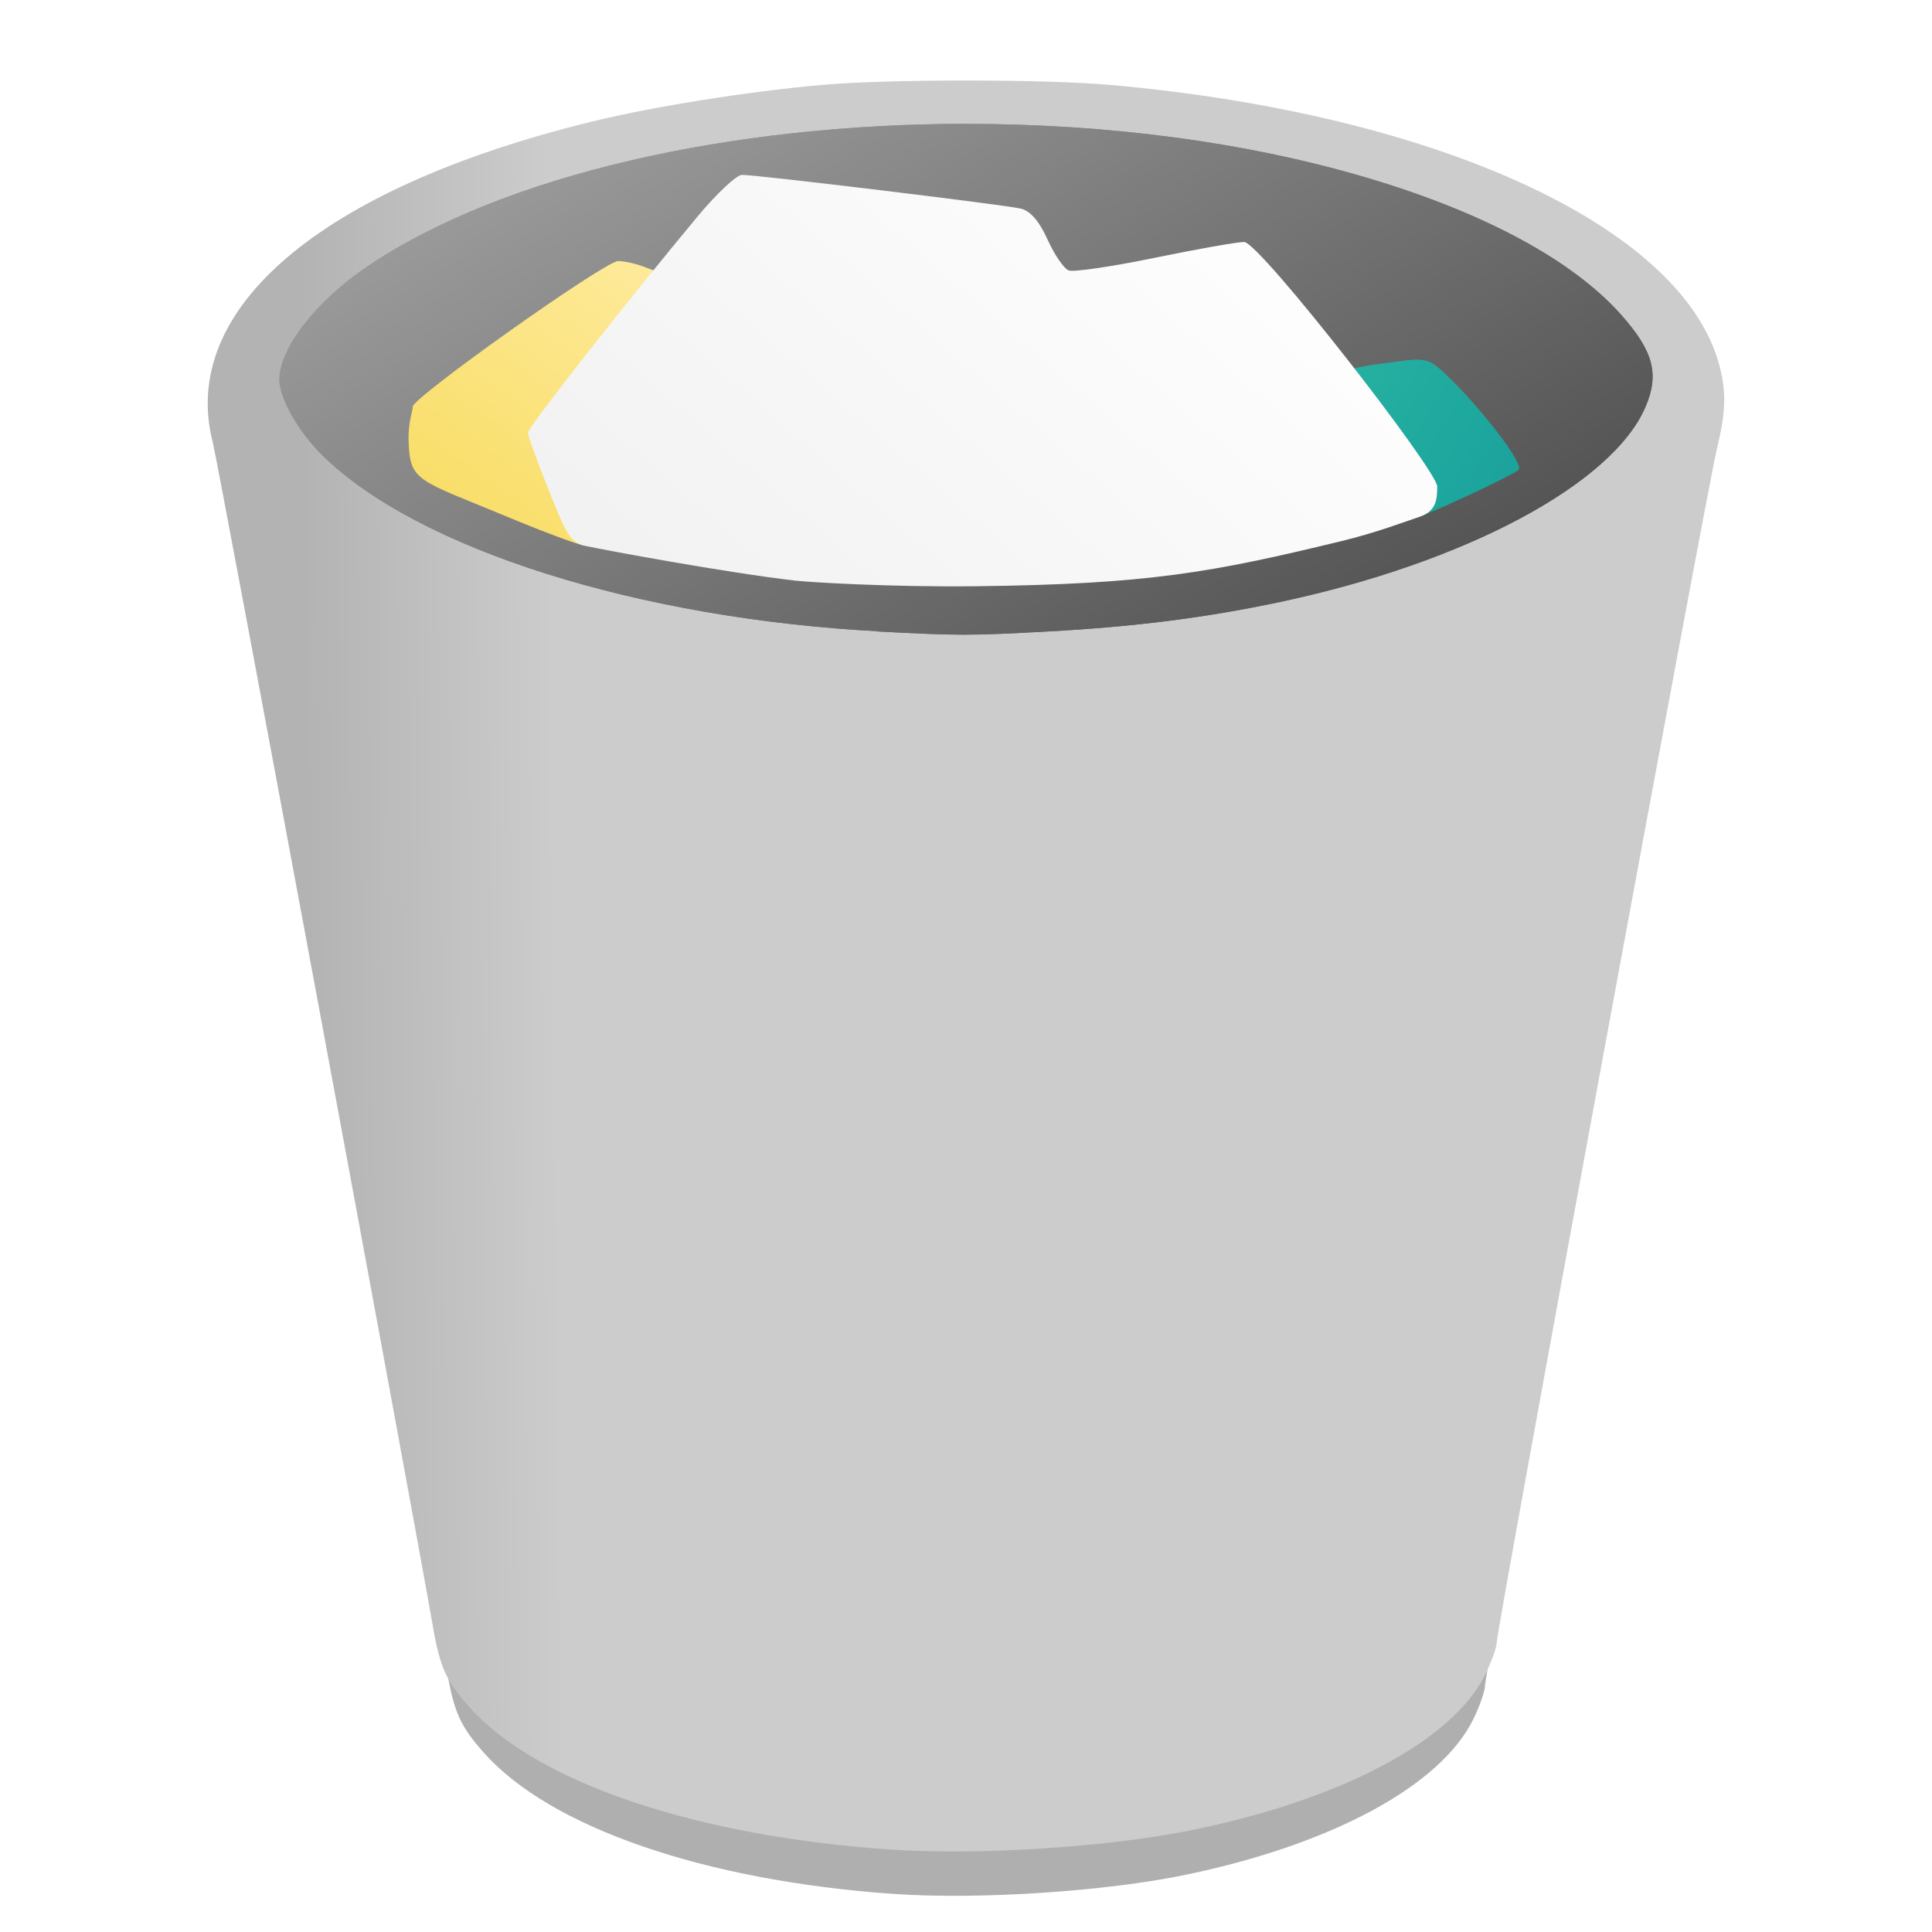
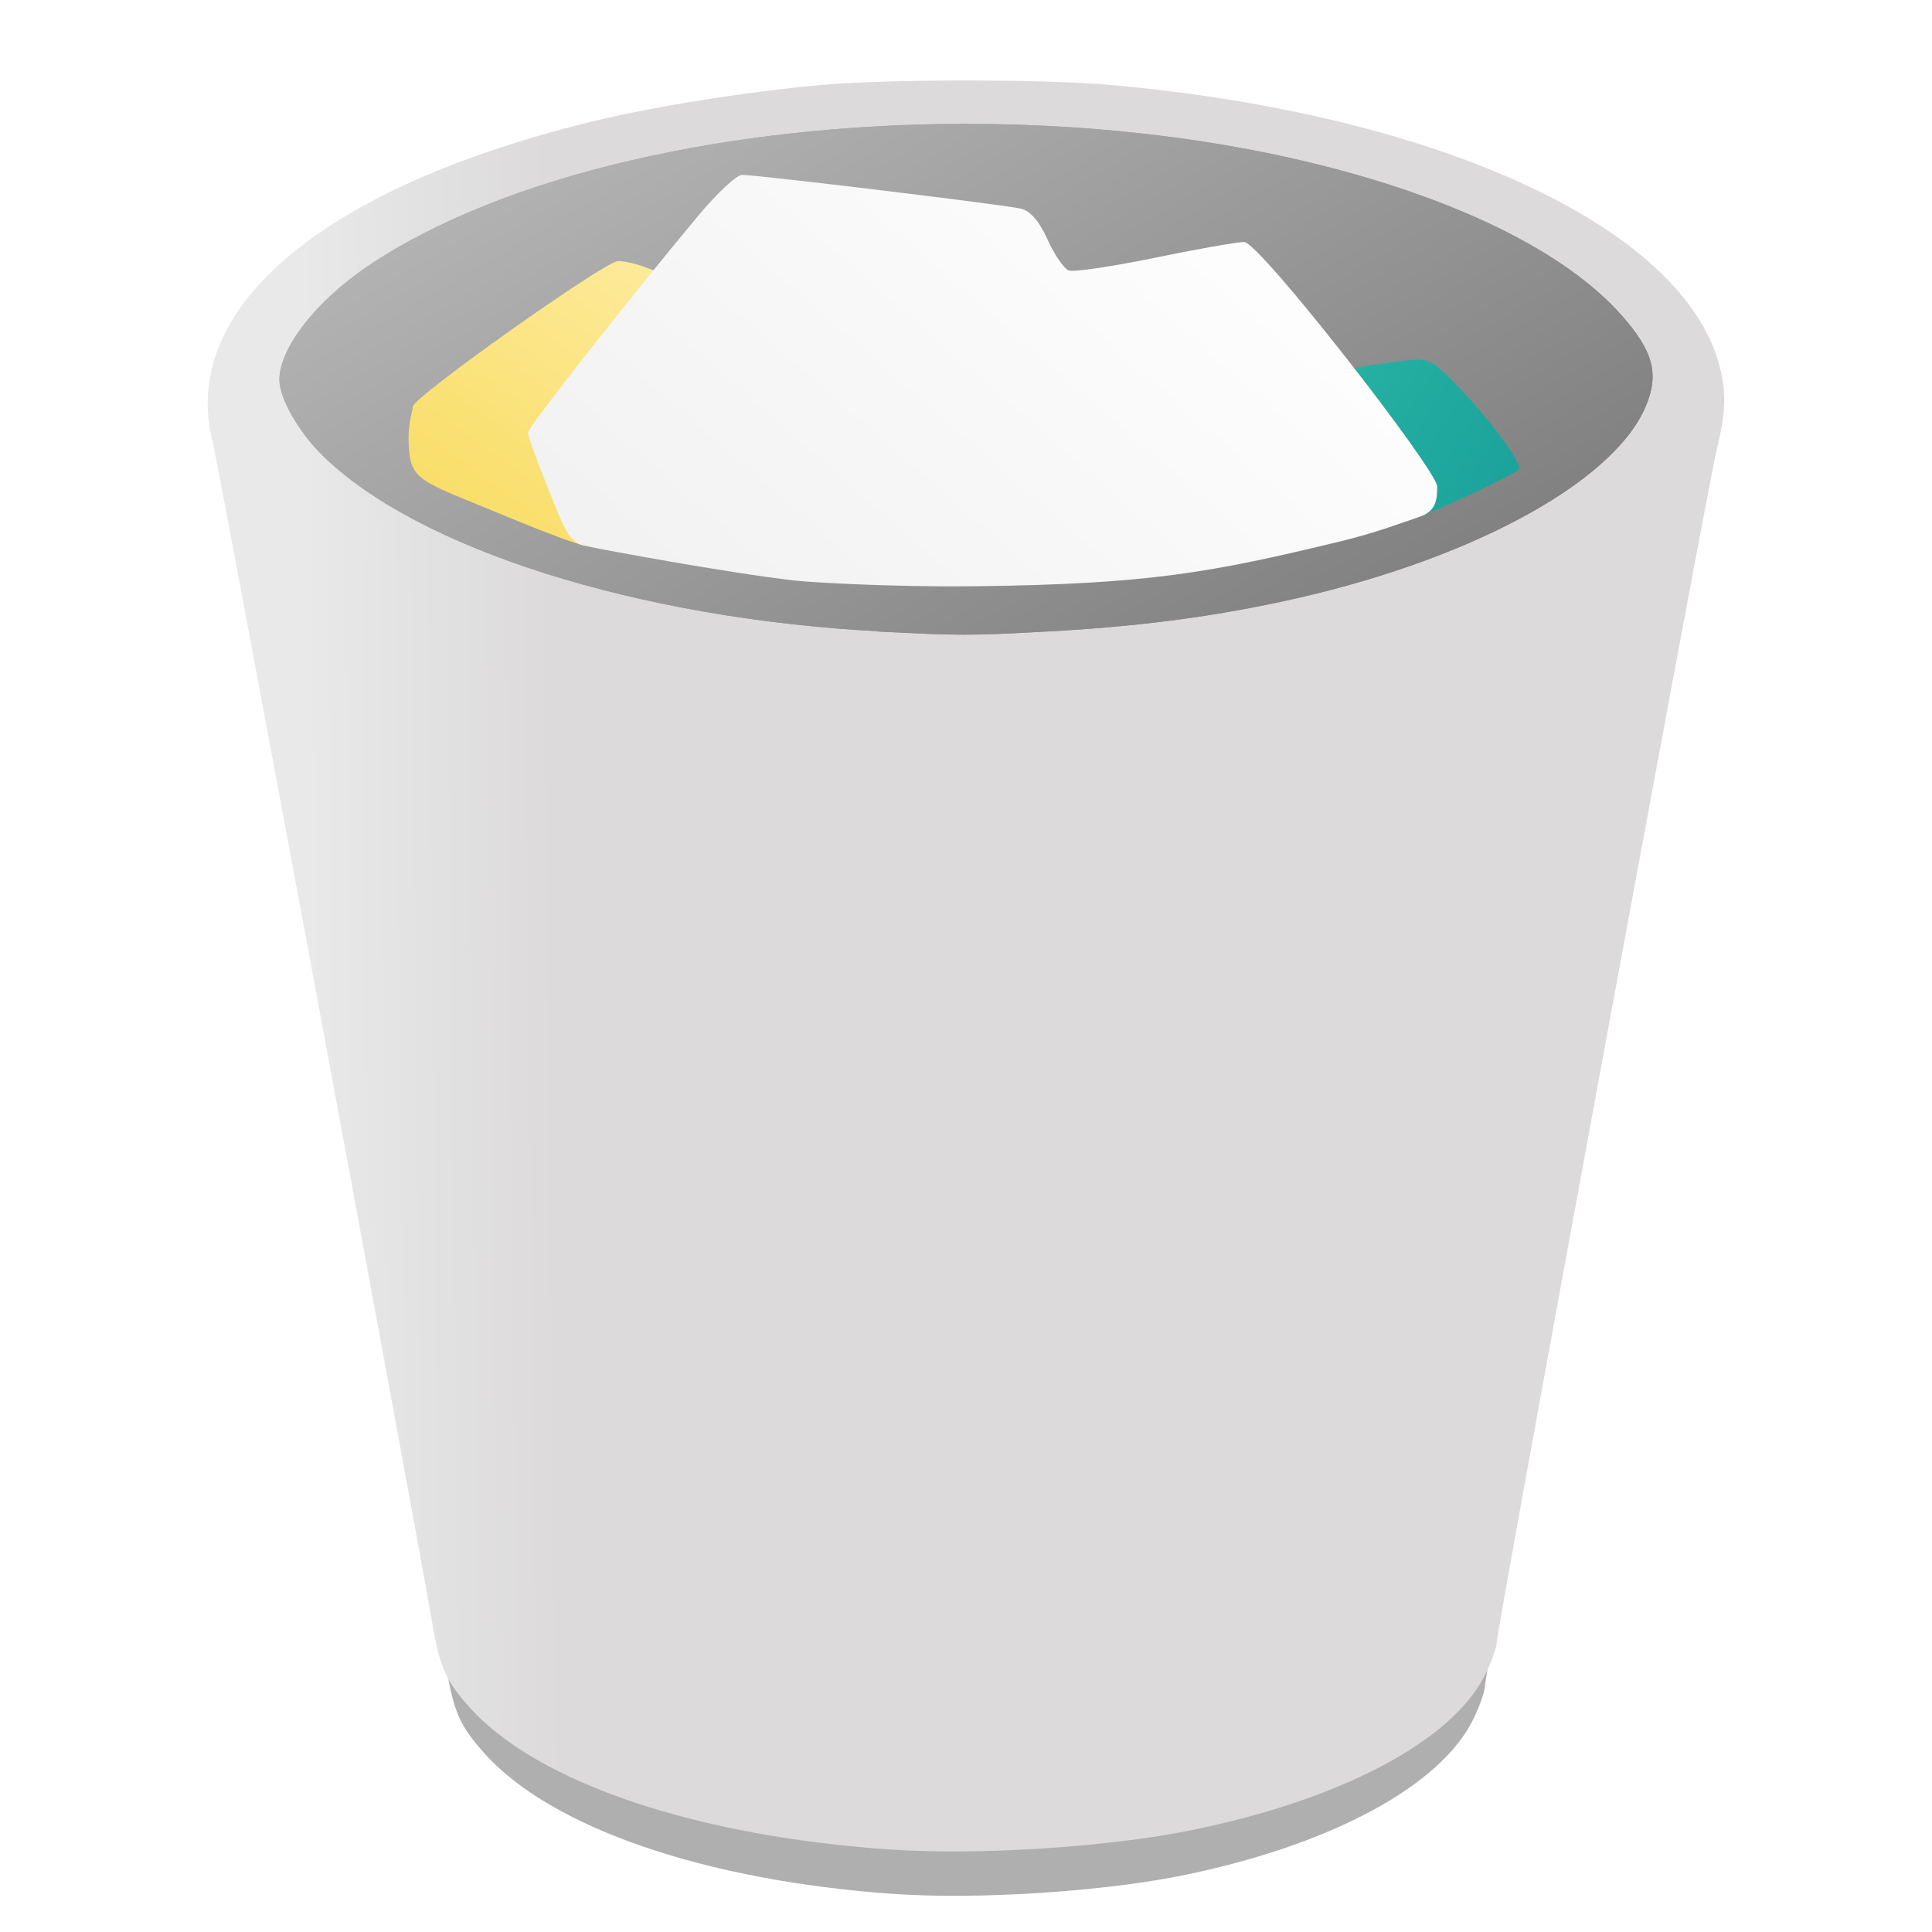
<svg xmlns="http://www.w3.org/2000/svg" xmlns:xlink="http://www.w3.org/1999/xlink" height="48" width="48">
  <linearGradient id="a">
-     <stop offset="0" stop-color="#999" />
-     <stop offset="1" stop-color="#1a1a1a" />
+     <stop offset="0" stop-color="#B2B2B2" />
+     <stop offset="1" stop-color="#575757" />
  </linearGradient>
  <linearGradient id="b" gradientUnits="userSpaceOnUse" x1="7.622" x2="40.395" y1="22.328" y2="21.987">
-     <stop offset="0" stop-color="#b3b3b3" />
-     <stop offset=".189" stop-color="#ccc" />
-     <stop offset=".535" stop-color="#ccc" />
-     <stop offset="1" stop-color="#ccc" />
+     <stop offset="0" stop-color="#E9E9E9" />
+     <stop offset=".189" stop-color="#DCDADA" />
+     <stop offset=".535" stop-color="#DCDADA" />
+     <stop offset="1" stop-color="#DCDADA" />
  </linearGradient>
  <linearGradient id="c" gradientTransform="matrix(1 0 0 1.033115 .077296 -.469662)" gradientUnits="userSpaceOnUse" x1="13.678" x2="34.829" xlink:href="#a" y1="4.542" y2="42.424" />
  <linearGradient id="d" gradientTransform="matrix(1 0 0 1.033115 .077296 -.469662)" gradientUnits="userSpaceOnUse" x1="10.298" x2="28.069" xlink:href="#a" y1="6.143" y2="37.691" />
  <linearGradient id="e" gradientUnits="userSpaceOnUse" x1="37.72" x2="26.355" y1="11.682" y2="4.505">
    <stop offset="0" stop-color="#1ba39c" />
    <stop offset="1" stop-color="#37c8ab" />
  </linearGradient>
  <linearGradient id="f" gradientUnits="userSpaceOnUse" x1="15.641" x2="27.434" y1="13.709" y2=".118">
    <stop offset="0" stop-color="#f2f2f2" />
    <stop offset="1" stop-color="#fff" />
  </linearGradient>
  <linearGradient id="g" gradientUnits="userSpaceOnUse" x1="11.182" x2="17.079" y1="12.415" y2="4.217">
    <stop offset="0" stop-color="#f9de69" />
    <stop offset="1" stop-color="#fea" />
  </linearGradient>
  <path d="m22.197 47.054c-4.697-.331-8.521-1.648-10.173-3.505-.588-.661-.747-1.015-.922-2.05-.481-2.856-5.208-28.983-5.332-29.469-.846-3.33 2.607-6.347 9.159-7.999 1.5-.378 3.78-.753 5.589-.919 1.624-.149 5.394-.149 7.019 0 7.926.725 13.858 3.532 14.752 6.978.173.665.158 1.174-.061 2.094-.236.995-5.334 29.377-5.334 29.697 0 .13-.129.502-.287.826-.801 1.646-3.486 3.105-7.112 3.864-2.018.423-5.18.631-7.299.482z" fill-opacity=".314" stroke-width=".989" />
  <path d="m22.126 45.952c-4.814-.33-8.732-1.645-10.426-3.497-.603-.66-.766-1.013-.945-2.045-.493-2.849-5.338-28.916-5.465-29.401-.867-3.323 2.672-6.332 9.386-7.981 1.538-.378 3.874-.751 5.728-.917 1.665-.148 5.528-.148 7.193 0 8.123.724 14.203 3.524 15.119 6.962.177.664.162 1.171-.062 2.089-.242.993-5.466 29.309-5.466 29.629 0 .13-.132.501-.294.824-.821 1.642-3.573 3.098-7.289 3.855-2.069.422-5.309.63-7.48.481z" fill="url(#b)" />
  <path d="m23.989 3.078c3.475-.002 6.994.441 10.09 1.374 2.851.859 5.006 2.03 6.196 3.367.805.904.956 1.476.606 2.292-.822 1.917-4.481 3.869-9.085 4.846-1.853.393-3.616.616-5.801.734-1.913.103-2.155.105-4.22-.004h.101c-6.023-.313-11.496-2.05-13.859-4.367-.6-.589-1.078-1.429-1.076-1.891.003-.781.91-1.947 2.182-2.807 3.401-2.299 9.074-3.542 14.866-3.545z" fill="url(#c)" stroke-width="1.109" />
  <path d="m23.989 3.078c3.475-.002 6.994.441 10.09 1.374 2.851.859 5.006 2.03 6.196 3.367.805.904.956 1.476.606 2.292-.822 1.917-4.481 3.869-9.085 4.846-1.853.393-3.616.616-5.801.734-1.913.103-2.155.105-4.22-.004h.101c-6.023-.313-11.496-2.05-13.859-4.367-.6-.589-1.078-1.429-1.076-1.891.003-.781.91-1.947 2.182-2.807 3.401-2.299 9.074-3.542 14.866-3.545z" fill="url(#d)" stroke-width="1.109" />
  <path d="m12.576 12.828c-2.206-.916-2.397-.857-2.425-1.886-.013-.457.11-.743.102-.836-.019-.217 4.76-3.608 5.101-3.619.141-.004.439.061.663.147l.407.155-.395.491c-1.611 2.001-2.525 3.291-2.525 3.567 0 .178.24.851.534 1.495s.515 1.189.492 1.212c-.023.023-.74-.221-1.953-.725z" fill="url(#g)" />
  <path d="m35.448 12.287c0-.304-.31-.774-1.124-1.709-1.263-1.449-1.282-1.367.369-1.594.722-.099.815-.075 1.238.326.821.78 1.985 2.256 1.789 2.371-.178.142-2.363 1.18-2.575 1.18-.086 0 .304-.345.304-.575z" fill="url(#e)" />
  <path d="m19.77 14.427c-1.716-.197-4.787-.767-5.233-.866-.414-.091-.517-.425-.927-1.443-.272-.675-.494-1.291-.494-1.369 0-.139 2.557-3.38 4.222-5.379.468-.562.961-1.023 1.096-1.025.348-.005 6.49.738 6.923.837.24.055.462.31.669.769.17.378.407.723.526.768.119.045 1.078-.096 2.132-.313 1.054-.217 2.055-.394 2.225-.394.385 0 4.798 5.677 4.798 6.074 0 .322-.024.616-.44.754-.395.131-1.054.389-1.958.608-3.207.777-4.787 1.068-9.079 1.117-2.17.024-4.163-.104-4.46-.139z" fill="url(#f)" />
</svg>
